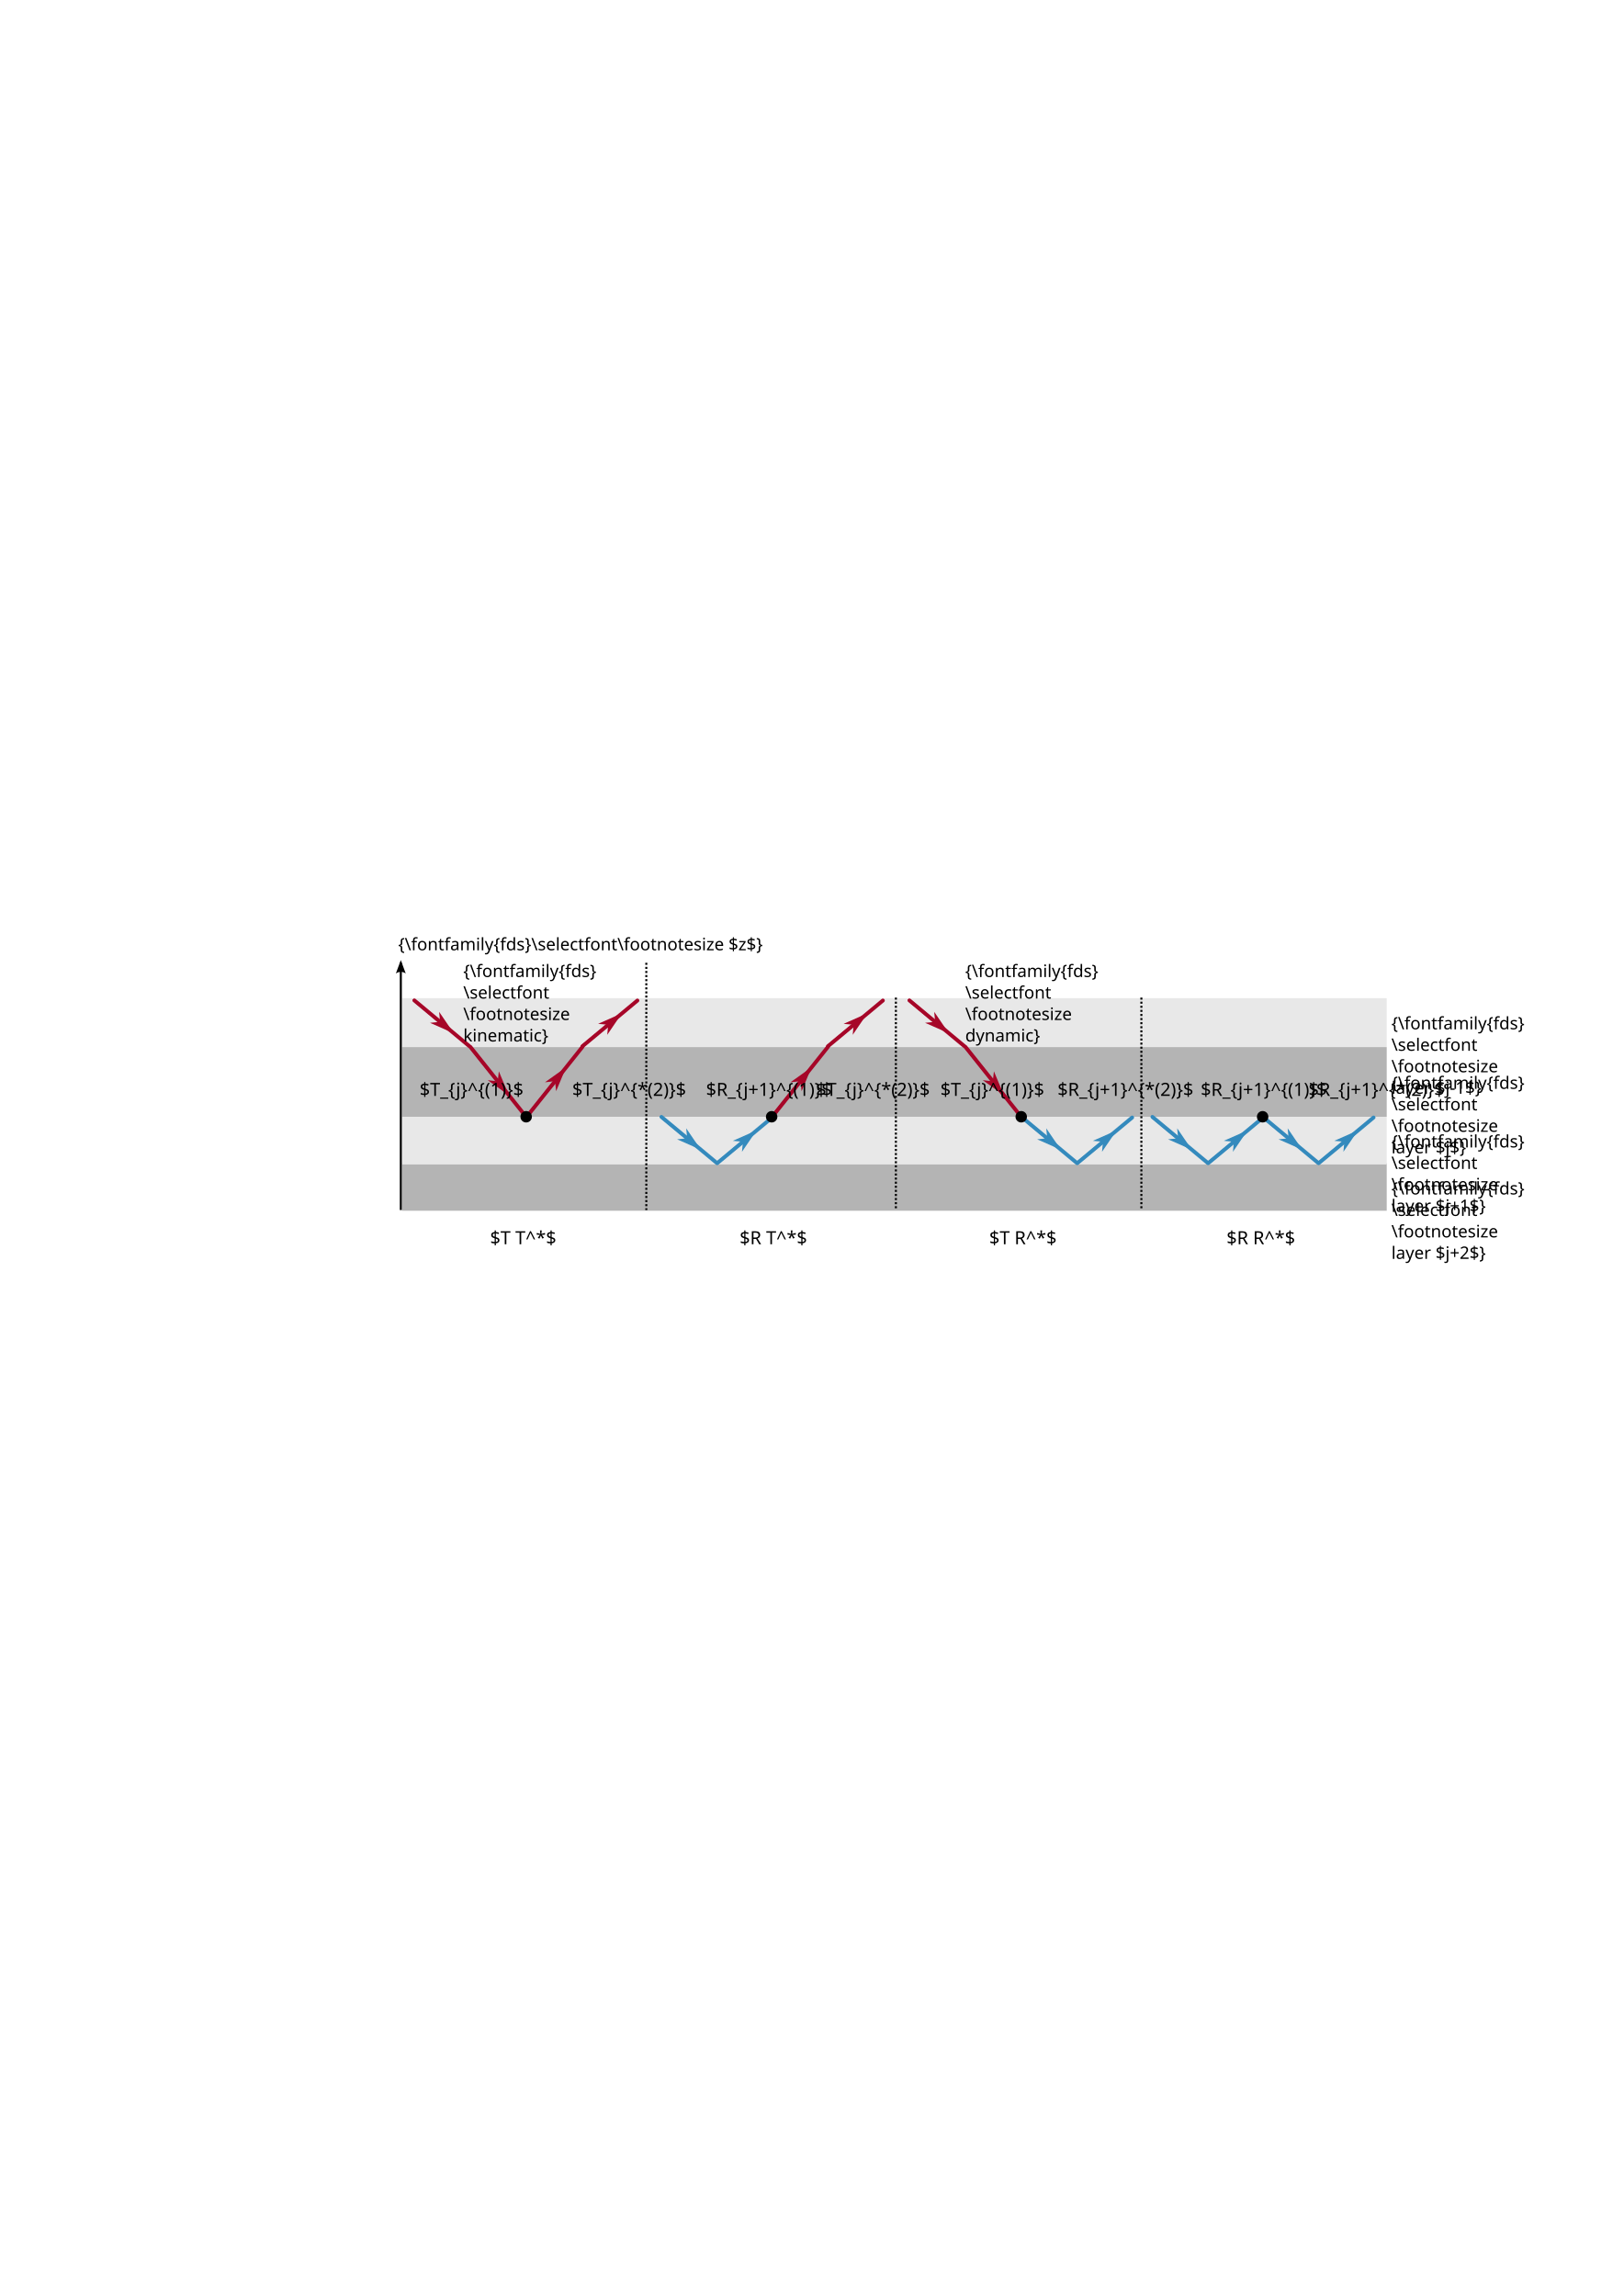
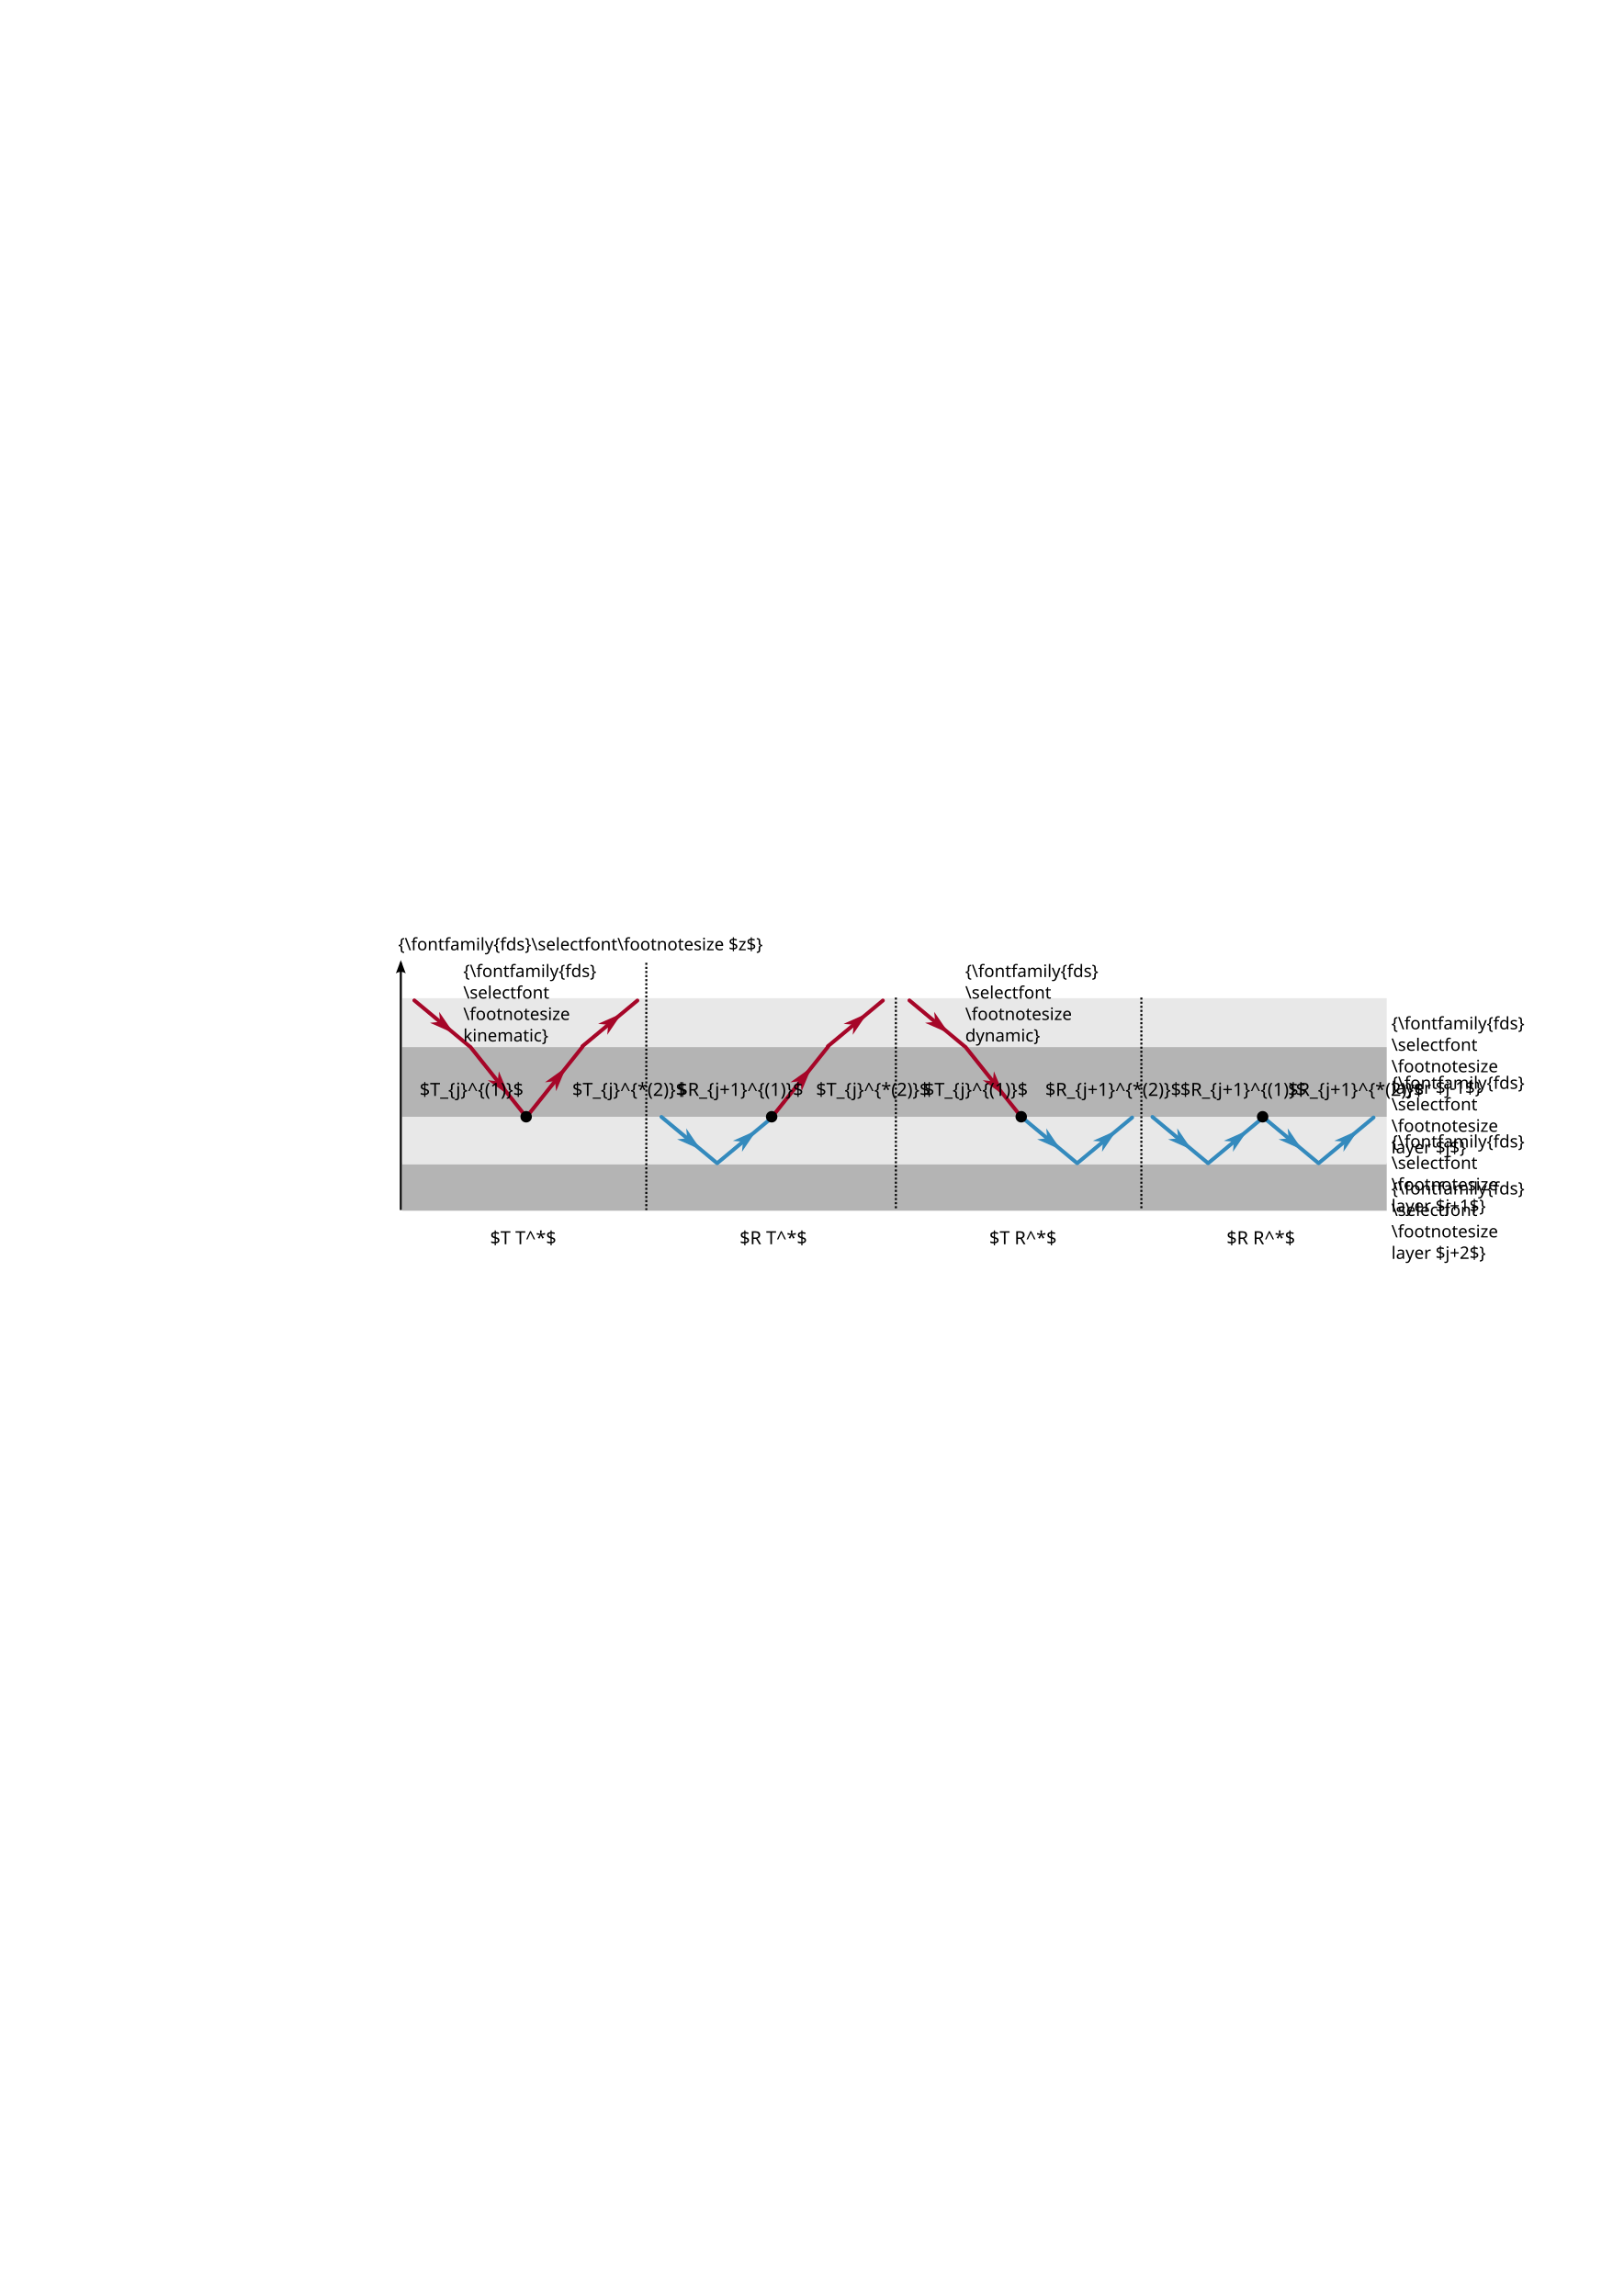
<svg xmlns="http://www.w3.org/2000/svg" width="210mm" height="297mm" id="svg4737" version="1.1">
  <defs id="defs4739">
    <marker orient="auto" refY="0.0" refX="0.0" id="Arrow2Mstart" style="overflow:visible">
      <path id="path3791" style="fill-rule:evenodd;stroke-width:0.625;stroke-linejoin:round" d="M 8.719,4.034 L -2.207,0.016 L 8.719,-4.002 C 6.973,-1.63 6.983,1.616 8.719,4.034 z " transform="scale(0.6) translate(0,0)" />
    </marker>
    <marker orient="auto" refY="0.0" refX="0.0" id="Arrow1Mend" style="overflow:visible;">
      <path id="path3776" d="M 0.0,0.0 L 5.0,-5.0 L -12.5,0.0 L 5.0,5.0 L 0.0,0.0 z " style="fill-rule:evenodd;stroke:#000000;stroke-width:1.0pt;" transform="scale(0.4) rotate(180) translate(10,0)" />
    </marker>
    <marker orient="auto" refY="0.0" refX="0.0" id="Arrow2Send" style="overflow:visible;">
      <path id="path3800" style="fill-rule:evenodd;stroke-width:0.625;stroke-linejoin:round;" d="M 8.719,4.034 L -2.207,0.016 L 8.719,-4.002 C 6.973,-1.63 6.983,1.616 8.719,4.034 z " transform="scale(0.3) rotate(180) translate(-2.3,0)" />
    </marker>
    <linearGradient id="linearGradient5473">
      <stop style="stop-color:#b4b4b4;stop-opacity:1;" offset="0" id="stop5475" />
      <stop style="stop-color:#646464;stop-opacity:0;" offset="1" id="stop5477" />
    </linearGradient>
    <linearGradient id="linearGradient5465">
      <stop style="stop-color:#646464;stop-opacity:1;" offset="0" id="stop5467" />
      <stop style="stop-color:#646464;stop-opacity:0;" offset="1" id="stop5469" />
    </linearGradient>
    <marker orient="auto" refY="0.0" refX="0.0" id="StopM" style="overflow:visible">
      <path id="path4431" d="M 0.0,5.65 L 0.0,-5.65" style="fill:none;fill-opacity:0.75;fill-rule:evenodd;stroke:#000000;stroke-width:1.0pt" transform="scale(0.4)" />
    </marker>
    <marker orient="auto" refY="0.0" refX="0.0" id="StopS" style="overflow:visible">
      <path id="path4434" d="M 0.0,5.65 L 0.0,-5.65" style="fill:none;fill-opacity:0.75;fill-rule:evenodd;stroke:#000000;stroke-width:1.0pt" transform="scale(0.2)" />
    </marker>
    <marker style="overflow:visible;" id="Arrow2Mend" refX="0.0" refY="0.0" orient="auto">
      <path transform="scale(0.6) rotate(180) translate(0,0)" d="M 8.719,4.034 L -2.207,0.016 L 8.719,-4.002 C 6.973,-1.63 6.983,1.616 8.719,4.034 z " style="fill-rule:evenodd;stroke-width:0.625;stroke-linejoin:round;" id="path5670" />
    </marker>
    <marker orient="auto" refY="0.0" refX="0.0" id="TriangleOutL" style="overflow:visible">
      <path id="path5785" d="M 5.77,0.0 L -2.88,5.0 L -2.88,-5.0 L 5.77,0.0 z " style="fill-rule:evenodd;stroke:#000000;stroke-width:1.0pt" transform="scale(0.8)" />
    </marker>
    <marker orient="auto" refY="0.0" refX="0.0" id="Arrow2Lend" style="overflow:visible;">
      <path id="path5664" style="fill-rule:evenodd;stroke-width:0.625;stroke-linejoin:round;" d="M 8.719,4.034 L -2.207,0.016 L 8.719,-4.002 C 6.973,-1.63 6.983,1.616 8.719,4.034 z " transform="scale(1.1) rotate(180) translate(1,0)" />
    </marker>
    <marker orient="auto" refY="0.0" refX="0.0" id="Arrow1Mstart" style="overflow:visible">
      <path id="path5649" d="M 0.0,0.0 L 5.0,-5.0 L -12.5,0.0 L 5.0,5.0 L 0.0,0.0 z " style="fill-rule:evenodd;stroke:#000000;stroke-width:1.0pt" transform="scale(0.4) translate(10,0)" />
    </marker>
    <marker style="overflow:visible" id="Arrow1SstartZ" refX="0" refY="0" orient="auto">
      <path transform="matrix(0.2,0,0,0.2,1.2,0)" style="fill:#a60628;fill-rule:evenodd;stroke:#a60628;stroke-width:1pt" d="M 0,0 5,-5 -12.5,0 5,5 0,0 z" id="path5296" />
    </marker>
    <marker style="overflow:visible" id="Arrow1SstartZM" refX="0" refY="0" orient="auto">
      <path transform="matrix(0.2,0,0,0.2,1.2,0)" style="stroke-width:1pt;stroke:#348abd;fill-rule:evenodd;fill:#348abd" d="M 0,0 5,-5 -12.5,0 5,5 0,0 z" id="path5308" />
    </marker>
    <marker style="overflow:visible" id="Arrow1SstartZW" refX="0" refY="0" orient="auto">
      <path transform="matrix(0.2,0,0,0.2,1.2,0)" style="stroke-width:1pt;stroke:#348abd;fill-rule:evenodd;fill:#348abd" d="M 0,0 5,-5 -12.5,0 5,5 0,0 z" id="path5448" />
    </marker>
    <marker style="overflow:visible" id="Arrow1SstartZMV" refX="0" refY="0" orient="auto">
      <path transform="matrix(0.2,0,0,0.2,1.2,0)" style="stroke:#a60628;stroke-width:1pt;fill:#a60628;fill-rule:evenodd" d="M 0,0 5,-5 -12.5,0 5,5 0,0 z" id="path5554" />
    </marker>
    <marker style="overflow:visible" id="Arrow1SstartZp" refX="0" refY="0" orient="auto">
      <path transform="matrix(0.2,0,0,0.2,1.2,0)" style="stroke-width:1pt;stroke:#348abd;fill-rule:evenodd;fill:#348abd" d="M 0,0 5,-5 -12.5,0 5,5 0,0 z" id="path5557" />
    </marker>
    <marker style="overflow:visible" id="Arrow1SstartZMt" refX="0" refY="0" orient="auto">
      <path transform="matrix(0.2,0,0,0.2,1.2,0)" style="stroke:#a60628;stroke-width:1pt;fill:#a60628;fill-rule:evenodd" d="M 0,0 5,-5 -12.5,0 5,5 0,0 z" id="path5560" />
    </marker>
    <marker style="overflow:visible" id="Arrow1SstartZq" refX="0" refY="0" orient="auto">
      <path transform="matrix(0.2,0,0,0.2,1.2,0)" style="stroke-width:1pt;stroke:#348abd;fill-rule:evenodd;fill:#348abd" d="M 0,0 5,-5 -12.5,0 5,5 0,0 z" id="path5563" />
    </marker>
    <marker orient="auto" refY="0.0" refX="0.0" id="Arrow1Mstartj" style="overflow:visible">
      <path id="path9540" d="M 0.0,0.0 L 5.0,-5.0 L -12.5,0.0 L 5.0,5.0 L 0.0,0.0 z " style="stroke:#a60628;stroke-width:1.0pt;fill:#a60628;fill-rule:evenodd" transform="scale(0.4) translate(10,0)" />
    </marker>
    <marker orient="auto" refY="0.0" refX="0.0" id="Arrow1MstartS" style="overflow:visible">
      <path id="path10669" d="M 0.0,0.0 L 5.0,-5.0 L -12.5,0.0 L 5.0,5.0 L 0.0,0.0 z " style="stroke:#a60628;stroke-width:1.0pt;fill:#a60628;fill-rule:evenodd" transform="scale(0.4) translate(10,0)" />
    </marker>
    <marker orient="auto" refY="0.0" refX="0.0" id="Arrow1MstartSQ" style="overflow:visible">
      <path id="path10838" d="M 0.0,0.0 L 5.0,-5.0 L -12.5,0.0 L 5.0,5.0 L 0.0,0.0 z " style="fill-rule:evenodd;stroke:#348abd;stroke-width:1.0pt;fill:#348abd" transform="scale(0.4) translate(10,0)" />
    </marker>
    <marker orient="auto" refY="0.0" refX="0.0" id="Arrow1MstartSw" style="overflow:visible">
      <path id="path10977" d="M 0.0,0.0 L 5.0,-5.0 L -12.5,0.0 L 5.0,5.0 L 0.0,0.0 z " style="fill-rule:evenodd;stroke:#348abd;stroke-width:1.0pt;fill:#348abd" transform="scale(0.4) translate(10,0)" />
    </marker>
    <marker orient="auto" refY="0.0" refX="0.0" id="Arrow1MstartSQw" style="overflow:visible">
      <path id="path11154" d="M 0.0,0.0 L 5.0,-5.0 L -12.5,0.0 L 5.0,5.0 L 0.0,0.0 z " style="stroke:#a60628;stroke-width:1.0pt;fill:#a60628;fill-rule:evenodd" transform="scale(0.4) translate(10,0)" />
    </marker>
    <marker orient="auto" refY="0.0" refX="0.0" id="Arrow1MstartSwe" style="overflow:visible">
      <path id="path11157" d="M 0.0,0.0 L 5.0,-5.0 L -12.5,0.0 L 5.0,5.0 L 0.0,0.0 z " style="stroke:#a60628;stroke-width:1.0pt;fill:#a60628;fill-rule:evenodd" transform="scale(0.4) translate(10,0)" />
    </marker>
    <marker orient="auto" refY="0.0" refX="0.0" id="Arrow1MstartS2" style="overflow:visible">
      <path id="path11319" d="M 0.0,0.0 L 5.0,-5.0 L -12.5,0.0 L 5.0,5.0 L 0.0,0.0 z " style="fill-rule:evenodd;stroke:#348abd;stroke-width:1.0pt;fill:#348abd" transform="scale(0.4) translate(10,0)" />
    </marker>
    <marker orient="auto" refY="0.0" refX="0.0" id="Arrow1MstartSU" style="overflow:visible">
      <path id="path11322" d="M 0.0,0.0 L 5.0,-5.0 L -12.5,0.0 L 5.0,5.0 L 0.0,0.0 z " style="fill-rule:evenodd;stroke:#348abd;stroke-width:1.0pt;fill:#348abd" transform="scale(0.4) translate(10,0)" />
    </marker>
    <marker orient="auto" refY="0" refX="0" id="Arrow1MstartSwe-5" style="overflow:visible">
      <path id="path11157-5" d="M 0,0 5,-5 -12.5,0 5,5 0,0 z" style="fill:#a60628;fill-rule:evenodd;stroke:#a60628;stroke-width:1pt" transform="matrix(0.4,0,0,0.4,4,0)" />
    </marker>
  </defs>
  <g id="layer1">
    <rect style="fill:#b4b4b4;fill-opacity:1;fill-rule:evenodd;stroke:none" id="rect5267" width="481.317" height="23.238" x="196.545" y="568.693" />
    <rect style="fill:#e8e8e8;fill-opacity:1;fill-rule:evenodd;stroke:none" id="rect4146" width="481.317" height="23.305" x="196.545" y="546.007" />
    <rect y="488.007" x="196.545" height="24.012" width="481.317" id="rect9561" style="fill:#e8e8e8;fill-opacity:1;fill-rule:evenodd;stroke:none" />
    <rect y="511.93" x="196.545" height="34.077" width="481.317" id="rect11504" style="fill:#b4b4b4;fill-opacity:1;fill-rule:evenodd;stroke:none" />
    <g transform="matrix(1,0,0,-1,-52,1057.243)" id="g8783">
      <path style="fill:none;stroke:#a60628;stroke-width:1.875;stroke-linecap:round;stroke-linejoin:miter;stroke-miterlimit:4;stroke-opacity:1;stroke-dasharray:none;marker-start:none;marker-mid:none;marker-end:none" d="m 336.704,545.412 -26.783,-33.582" id="path8785" />
      <path id="path8787" d="M 327.048,533.364 309.688,511.597" style="fill:none;stroke:#a60628;stroke-width:1.375;stroke-linecap:round;stroke-linejoin:miter;stroke-miterlimit:4;stroke-opacity:1;stroke-dasharray:none;marker-start:url(#Arrow1MstartS);marker-mid:none;marker-end:none" />
    </g>
    <text id="text5338" y="608.325" x="239.556" style="font-size:8.899px;font-style:normal;font-weight:normal;line-height:125%;letter-spacing:0px;word-spacing:0px;fill:#000000;fill-opacity:1;stroke:none;font-family:Sans" xml:space="preserve">
      <tspan y="608.325" x="239.556" id="tspan5340">$T T^*$</tspan>
    </text>
    <g id="g7613" transform="translate(-80,0)">
      <path style="fill:none;stroke:#a60628;stroke-width:1.875;stroke-linecap:round;stroke-linejoin:miter;stroke-miterlimit:4;stroke-opacity:1;stroke-dasharray:none;marker-start:none;marker-mid:none;marker-end:none" d="m 336.704,545.412 -26.783,-33.582" id="path5429" />
      <path id="path8907" d="M 327.048,533.364 309.688,511.597" style="fill:none;stroke:#a60628;stroke-width:1.375;stroke-linecap:round;stroke-linejoin:miter;stroke-miterlimit:4;stroke-opacity:1;stroke-dasharray:none;marker-start:url(#Arrow1MstartS);marker-mid:none;marker-end:none" />
    </g>
    <path id="path6700" d="m 195.929,470.708 0,120.881" style="fill:none;stroke:#000000;stroke-width:1;stroke-linecap:butt;stroke-linejoin:miter;stroke-miterlimit:4;stroke-opacity:1;stroke-dasharray:none;marker-start:url(#Arrow2Mstart);marker-end:none" />
    <g id="g7632" transform="translate(16,0)">
      <g transform="translate(297.75,6.5)" id="g7549">
        <path style="fill:none;stroke:#348abd;stroke-width:1.875;stroke-linecap:round;stroke-linejoin:miter;stroke-miterlimit:4;stroke-opacity:1;stroke-dasharray:none;marker-start:none;marker-mid:none;marker-end:none" d="m 357.672,539.857 -26.783,22.291" id="path7551" />
        <path id="path7553" d="m 348.015,547.855 -17.36,14.448" style="fill:none;stroke:#348abd;stroke-width:1.375;stroke-linecap:round;stroke-linejoin:miter;stroke-miterlimit:4;stroke-opacity:1;stroke-dasharray:none;marker-start:url(#Arrow1MstartSw);marker-mid:none;marker-end:none" />
      </g>
      <g transform="matrix(1,0,0,-1,270.5,1108.256)" id="g7555">
        <path id="path7557" d="m 357.672,539.857 -26.783,22.291" style="fill:none;stroke:#348abd;stroke-width:1.875;stroke-linecap:round;stroke-linejoin:miter;stroke-miterlimit:4;stroke-opacity:1;stroke-dasharray:none;marker-start:none;marker-mid:none;marker-end:none" />
        <path style="fill:none;stroke:#348abd;stroke-width:1.375;stroke-linecap:round;stroke-linejoin:miter;stroke-miterlimit:4;stroke-opacity:1;stroke-dasharray:none;marker-start:url(#Arrow1MstartSw);marker-mid:none;marker-end:none" d="m 348.015,547.855 -17.36,14.448" id="path7559" />
      </g>
      <g transform="translate(243.75,6.5)" id="g7499">
        <path style="fill:none;stroke:#348abd;stroke-width:1.875;stroke-linecap:round;stroke-linejoin:miter;stroke-miterlimit:4;stroke-opacity:1;stroke-dasharray:none;marker-start:none;marker-mid:none;marker-end:none" d="m 357.672,539.857 -26.783,22.291" id="path7495" />
        <path id="path7497" d="m 348.015,547.855 -17.36,14.448" style="fill:none;stroke:#348abd;stroke-width:1.375;stroke-linecap:round;stroke-linejoin:miter;stroke-miterlimit:4;stroke-opacity:1;stroke-dasharray:none;marker-start:url(#Arrow1MstartSw);marker-mid:none;marker-end:none" />
      </g>
      <g transform="matrix(1,0,0,-1,216.5,1108.256)" id="g7503">
        <path id="path7505" d="m 357.672,539.857 -26.783,22.291" style="fill:none;stroke:#348abd;stroke-width:1.875;stroke-linecap:round;stroke-linejoin:miter;stroke-miterlimit:4;stroke-opacity:1;stroke-dasharray:none;marker-start:none;marker-mid:none;marker-end:none" />
        <path style="fill:none;stroke:#348abd;stroke-width:1.375;stroke-linecap:round;stroke-linejoin:miter;stroke-miterlimit:4;stroke-opacity:1;stroke-dasharray:none;marker-start:url(#Arrow1MstartSw);marker-mid:none;marker-end:none" d="m 348.015,547.855 -17.36,14.448" id="path7507" />
      </g>
      <path transform="translate(248,0.4419417)" d="m 355.498,545.543 c 0,1.269 -1.029,2.298 -2.298,2.298 -1.269,0 -2.298,-1.029 -2.298,-2.298 0,-1.269 1.029,-2.298 2.298,-2.298 1.269,0 2.298,1.029 2.298,2.298 z" id="path7509" style="fill:#000000;fill-opacity:1;stroke:#000000;stroke-opacity:1" />
    </g>
    <path transform="translate(-96,0.4419417)" d="m 355.498,545.543 a 2.298,2.298 0 1 1 -4.596,0 2.298,2.298 0 1 1 4.596,0 z" id="path7523" style="fill:#000000;fill-opacity:1;stroke:#000000;stroke-opacity:1" />
    <g id="g9557" transform="translate(-256,-9.06066)">
      <path id="path11104" d="M 485.391,520.508 458.609,498.217" style="fill:none;stroke:#a60628;stroke-width:1.875;stroke-linecap:round;stroke-linejoin:miter;stroke-miterlimit:4;stroke-opacity:1;stroke-dasharray:none;marker-start:none;marker-mid:none;marker-end:none" />
      <path style="fill:none;stroke:#a60628;stroke-width:1.375;stroke-linecap:round;stroke-linejoin:miter;stroke-miterlimit:4;stroke-opacity:1;stroke-dasharray:none;marker-start:url(#Arrow1MstartSwe);marker-mid:none;marker-end:none" d="M 475.735,512.51 458.375,498.062" id="path11106" />
    </g>
    <g transform="matrix(1,0,0,-1,-173.8232,1009.664)" id="g9569">
      <path style="fill:none;stroke:#a60628;stroke-width:1.875;stroke-linecap:round;stroke-linejoin:miter;stroke-miterlimit:4;stroke-opacity:1;stroke-dasharray:none;marker-start:none;marker-mid:none;marker-end:none" d="M 485.391,520.508 458.609,498.217" id="path9571" />
      <path id="path9573" d="M 475.735,512.51 458.375,498.062" style="fill:none;stroke:#a60628;stroke-width:1.375;stroke-linecap:round;stroke-linejoin:miter;stroke-miterlimit:4;stroke-opacity:1;stroke-dasharray:none;marker-start:url(#Arrow1MstartSwe);marker-mid:none;marker-end:none" />
    </g>
    <g id="g9587" transform="translate(-50,0)">
      <g transform="matrix(1,0,0,-1,118,1057.243)" id="g7617">
        <path style="fill:none;stroke:#a60628;stroke-width:1.875;stroke-linecap:round;stroke-linejoin:miter;stroke-miterlimit:4;stroke-opacity:1;stroke-dasharray:none;marker-start:none;marker-mid:none;marker-end:none" d="m 336.704,545.412 -26.783,-33.582" id="path7619" />
        <path id="path7621" d="M 327.048,533.364 309.688,511.597" style="fill:none;stroke:#a60628;stroke-width:1.375;stroke-linecap:round;stroke-linejoin:miter;stroke-miterlimit:4;stroke-opacity:1;stroke-dasharray:none;marker-start:url(#Arrow1MstartS);marker-mid:none;marker-end:none" />
      </g>
      <g transform="translate(69.75,6.5)" id="g7561">
        <path style="fill:none;stroke:#348abd;stroke-width:1.875;stroke-linecap:round;stroke-linejoin:miter;stroke-miterlimit:4;stroke-opacity:1;stroke-dasharray:none;marker-start:none;marker-mid:none;marker-end:none" d="m 357.672,539.857 -26.783,22.291" id="path7563" />
        <path id="path7565" d="m 348.015,547.855 -17.36,14.448" style="fill:none;stroke:#348abd;stroke-width:1.375;stroke-linecap:round;stroke-linejoin:miter;stroke-miterlimit:4;stroke-opacity:1;stroke-dasharray:none;marker-start:url(#Arrow1MstartSw);marker-mid:none;marker-end:none" />
      </g>
      <path transform="translate(74,0.4419417)" d="m 355.498,545.543 c 0,1.269 -1.029,2.298 -2.298,2.298 -1.269,0 -2.298,-1.029 -2.298,-2.298 0,-1.269 1.029,-2.298 2.298,-2.298 1.269,0 2.298,1.029 2.298,2.298 z" id="path7537" style="fill:#000000;fill-opacity:1;stroke:#000000;stroke-opacity:1" />
      <g transform="matrix(1,0,0,-1,42.5,1108.256)" id="g7567">
        <path id="path7569" d="m 357.672,539.857 -26.783,22.291" style="fill:none;stroke:#348abd;stroke-width:1.875;stroke-linecap:round;stroke-linejoin:miter;stroke-miterlimit:4;stroke-opacity:1;stroke-dasharray:none;marker-start:none;marker-mid:none;marker-end:none" />
        <path style="fill:none;stroke:#348abd;stroke-width:1.375;stroke-linecap:round;stroke-linejoin:miter;stroke-miterlimit:4;stroke-opacity:1;stroke-dasharray:none;marker-start:url(#Arrow1MstartSw);marker-mid:none;marker-end:none" d="m 348.015,547.855 -17.36,14.448" id="path7571" />
      </g>
      <g transform="matrix(1,0,0,-1,-3.823223,1009.664)" id="g9575">
        <path style="fill:none;stroke:#a60628;stroke-width:1.875;stroke-linecap:round;stroke-linejoin:miter;stroke-miterlimit:4;stroke-opacity:1;stroke-dasharray:none;marker-start:none;marker-mid:none;marker-end:none" d="M 485.391,520.508 458.609,498.217" id="path9577" />
        <path id="path9579" d="M 475.735,512.51 458.375,498.062" style="fill:none;stroke:#a60628;stroke-width:1.375;stroke-linecap:round;stroke-linejoin:miter;stroke-miterlimit:4;stroke-opacity:1;stroke-dasharray:none;marker-start:url(#Arrow1MstartSwe);marker-mid:none;marker-end:none" />
      </g>
    </g>
    <g id="g9602" transform="translate(-42,0)">
      <g transform="translate(78,0)" id="g7602">
        <g transform="translate(159.75,6.5)" id="g7511">
          <path style="fill:none;stroke:#348abd;stroke-width:1.875;stroke-linecap:round;stroke-linejoin:miter;stroke-miterlimit:4;stroke-opacity:1;stroke-dasharray:none;marker-start:none;marker-mid:none;marker-end:none" d="m 357.672,539.857 -26.783,22.291" id="path7513" />
          <path id="path7515" d="m 348.015,547.855 -17.36,14.448" style="fill:none;stroke:#348abd;stroke-width:1.375;stroke-linecap:round;stroke-linejoin:miter;stroke-miterlimit:4;stroke-opacity:1;stroke-dasharray:none;marker-start:url(#Arrow1MstartSw);marker-mid:none;marker-end:none" />
        </g>
        <g transform="matrix(1,0,0,-1,132.5,1108.256)" id="g7517">
          <path id="path7519" d="m 357.672,539.857 -26.783,22.291" style="fill:none;stroke:#348abd;stroke-width:1.875;stroke-linecap:round;stroke-linejoin:miter;stroke-miterlimit:4;stroke-opacity:1;stroke-dasharray:none;marker-start:none;marker-mid:none;marker-end:none" />
          <path style="fill:none;stroke:#348abd;stroke-width:1.375;stroke-linecap:round;stroke-linejoin:miter;stroke-miterlimit:4;stroke-opacity:1;stroke-dasharray:none;marker-start:url(#Arrow1MstartSw);marker-mid:none;marker-end:none" d="m 348.015,547.855 -17.36,14.448" id="path7521" />
        </g>
        <path id="path7539" d="m 462.704,545.412 -26.783,-33.582" style="fill:none;stroke:#a60628;stroke-width:1.875;stroke-linecap:round;stroke-linejoin:miter;stroke-miterlimit:4;stroke-opacity:1;stroke-dasharray:none;marker-start:none;marker-mid:none;marker-end:none" />
        <path style="fill:none;stroke:#a60628;stroke-width:1.375;stroke-linecap:round;stroke-linejoin:miter;stroke-miterlimit:4;stroke-opacity:1;stroke-dasharray:none;marker-start:url(#Arrow1MstartS);marker-mid:none;marker-end:none" d="M 453.048,533.364 435.688,511.597" id="path7541" />
        <path transform="translate(110,0.4419417)" d="m 355.498,545.543 c 0,1.269 -1.029,2.298 -2.298,2.298 -1.269,0 -2.298,-1.029 -2.298,-2.298 0,-1.269 1.029,-2.298 2.298,-2.298 1.269,0 2.298,1.029 2.298,2.298 z" id="path7547" style="fill:#000000;fill-opacity:1;stroke:#000000;stroke-opacity:1" />
      </g>
      <g id="g9581" transform="translate(28,-9.06066)">
        <path id="path9583" d="M 485.391,520.508 458.609,498.217" style="fill:none;stroke:#a60628;stroke-width:1.875;stroke-linecap:round;stroke-linejoin:miter;stroke-miterlimit:4;stroke-opacity:1;stroke-dasharray:none;marker-start:none;marker-mid:none;marker-end:none" />
        <path style="fill:none;stroke:#a60628;stroke-width:1.375;stroke-linecap:round;stroke-linejoin:miter;stroke-miterlimit:4;stroke-opacity:1;stroke-dasharray:none;marker-start:url(#Arrow1MstartSwe);marker-mid:none;marker-end:none" d="M 475.735,512.51 458.375,498.062" id="path9585" />
      </g>
    </g>
    <text xml:space="preserve" style="font-size:8.899px;font-style:normal;font-weight:normal;line-height:125%;letter-spacing:0px;word-spacing:0px;fill:#000000;fill-opacity:1;stroke:none;font-family:Sans" x="361.556" y="608.325" id="text9617">
      <tspan id="tspan9619" x="361.556" y="608.325">$R T^*$</tspan>
    </text>
    <text id="text9621" y="608.325" x="483.556" style="font-size:8.899px;font-style:normal;font-weight:normal;line-height:125%;letter-spacing:0px;word-spacing:0px;fill:#000000;fill-opacity:1;stroke:none;font-family:Sans" xml:space="preserve">
      <tspan y="608.325" x="483.556" id="tspan9623">$T R^*$</tspan>
    </text>
    <text xml:space="preserve" style="font-size:8.899px;font-style:normal;font-weight:normal;line-height:125%;letter-spacing:0px;word-spacing:0px;fill:#000000;fill-opacity:1;stroke:none;font-family:Sans" x="599.556" y="608.325" id="text9637">
      <tspan id="tspan9639" x="599.556" y="608.325">$R R^*$</tspan>
    </text>
    <path style="fill:none;stroke:#000000;stroke-width:1;stroke-linecap:butt;stroke-linejoin:miter;stroke-miterlimit:4;stroke-opacity:1;stroke-dasharray:1,1;marker-start:none;marker-end:none;stroke-dashoffset:0" d="m 315.929,470.708 0,120.881" id="path9641" />
    <path id="path9873" d="m 437.929,487.721 0,103.868" style="fill:none;stroke:#000000;stroke-width:1;stroke-linecap:butt;stroke-linejoin:miter;stroke-miterlimit:4;stroke-opacity:1;stroke-dasharray:1, 1;stroke-dashoffset:0;marker-start:none;marker-end:none" />
    <path style="fill:none;stroke:#000000;stroke-width:1;stroke-linecap:butt;stroke-linejoin:miter;stroke-miterlimit:4;stroke-opacity:1;stroke-dasharray:1, 1;stroke-dashoffset:0;marker-start:none;marker-end:none" d="m 557.929,487.721 0,103.868" id="path9875" />
    <text id="text5491" y="477.683" x="226.459" style="font-size:8.402px;font-style:normal;font-variant:normal;font-weight:normal;font-stretch:normal;text-align:start;line-height:125%;letter-spacing:0px;word-spacing:0px;writing-mode:lr-tb;text-anchor:start;fill:#000000;fill-opacity:1;stroke:none;font-family:Sans;-inkscape-font-specification:Sans" xml:space="preserve">
      <tspan id="tspan5499" y="477.683" x="226.459">{\fontfamily{fds}</tspan>
      <tspan y="488.185" x="226.459" id="tspan5521">\selectfont</tspan>
      <tspan y="498.687" x="226.459" id="tspan5523">\footnotesize</tspan>
      <tspan y="509.19" x="226.459" id="tspan5525">kinematic}</tspan>
    </text>
    <text xml:space="preserve" style="font-size:8.402px;font-style:normal;font-variant:normal;font-weight:normal;font-stretch:normal;text-align:start;line-height:125%;letter-spacing:0px;word-spacing:0px;writing-mode:lr-tb;text-anchor:start;fill:#000000;fill-opacity:1;stroke:none;font-family:Sans;-inkscape-font-specification:Sans" x="471.825" y="477.683" id="text9907">
      <tspan x="471.825" y="477.683" id="tspan9909">{\fontfamily{fds}</tspan>
      <tspan id="tspan9911" x="471.825" y="488.185">\selectfont</tspan>
      <tspan id="tspan9913" x="471.825" y="498.687">\footnotesize</tspan>
      <tspan id="tspan9915" x="471.825" y="509.19">dynamic}</tspan>
    </text>
    <text xml:space="preserve" style="font-size:8.402px;font-style:normal;font-variant:normal;font-weight:normal;font-stretch:normal;text-align:start;line-height:125%;letter-spacing:0px;word-spacing:0px;writing-mode:lr-tb;text-anchor:start;fill:#000000;fill-opacity:1;stroke:none;font-family:Sans;-inkscape-font-specification:Sans" x="194.639" y="464.591" id="text9917">
      <tspan id="tspan9925" x="194.639" y="464.591">{\fontfamily{fds}\selectfont\footnotesize $z$}</tspan>
    </text>
    <text id="text5219" y="583.967" x="680.147" style="font-size:8.402px;font-style:normal;font-variant:normal;font-weight:normal;font-stretch:normal;text-align:start;line-height:125%;letter-spacing:0px;word-spacing:0px;writing-mode:lr-tb;text-anchor:start;fill:#000000;fill-opacity:1;stroke:none;font-family:Sans;-inkscape-font-specification:Sans" xml:space="preserve">
      <tspan id="tspan5221" y="583.967" x="680.147">{\fontfamily{fds}</tspan>
      <tspan id="tspan5223" y="594.469" x="680.147">\selectfont</tspan>
      <tspan id="tspan5225" y="604.971" x="680.147">\footnotesize</tspan>
      <tspan id="tspan5227" y="615.473" x="680.147">layer $j+2$}</tspan>
    </text>
    <text xml:space="preserve" style="font-size:8.402px;font-style:normal;font-variant:normal;font-weight:normal;font-stretch:normal;text-align:start;line-height:125%;letter-spacing:0px;word-spacing:0px;writing-mode:lr-tb;text-anchor:start;fill:#000000;fill-opacity:1;stroke:none;font-family:Sans;-inkscape-font-specification:Sans" x="680.147" y="503.235" id="text10033">
      <tspan x="680.147" y="503.235" id="tspan10035">{\fontfamily{fds}</tspan>
      <tspan x="680.147" y="513.738" id="tspan10037">\selectfont</tspan>
      <tspan x="680.147" y="524.24" id="tspan10039">\footnotesize</tspan>
      <tspan x="680.147" y="534.742" id="tspan10041">layer $j-1$}</tspan>
    </text>
    <text id="text10043" y="532.348" x="680.147" style="font-size:8.402px;font-style:normal;font-variant:normal;font-weight:normal;font-stretch:normal;text-align:start;line-height:125%;letter-spacing:0px;word-spacing:0px;writing-mode:lr-tb;text-anchor:start;fill:#000000;fill-opacity:1;stroke:none;font-family:Sans;-inkscape-font-specification:Sans" xml:space="preserve">
      <tspan id="tspan10045" y="532.348" x="680.147">{\fontfamily{fds}</tspan>
      <tspan id="tspan10047" y="542.85" x="680.147">\selectfont</tspan>
      <tspan id="tspan10049" y="553.352" x="680.147">\footnotesize</tspan>
      <tspan id="tspan10051" y="563.854" x="680.147">layer $j$}</tspan>
    </text>
    <text xml:space="preserve" style="font-size:8.402px;font-style:normal;font-variant:normal;font-weight:normal;font-stretch:normal;text-align:start;line-height:125%;letter-spacing:0px;word-spacing:0px;writing-mode:lr-tb;text-anchor:start;fill:#000000;fill-opacity:1;stroke:none;font-family:Sans;-inkscape-font-specification:Sans" x="680.147" y="560.986" id="text10053">
      <tspan x="680.147" y="560.986" id="tspan10055">{\fontfamily{fds}</tspan>
      <tspan x="680.147" y="571.488" id="tspan10057">\selectfont</tspan>
      <tspan x="680.147" y="581.99" id="tspan10059">\footnotesize</tspan>
      <tspan x="680.147" y="592.492" id="tspan10061">layer $j+1$}</tspan>
    </text>
    <text xml:space="preserve" style="font-size:8.899px;font-style:normal;font-weight:normal;line-height:125%;letter-spacing:0px;word-spacing:0px;fill:#000000;fill-opacity:1;stroke:none;font-family:Sans" x="205.118" y="535.788" id="text5330">
      <tspan id="tspan5332" x="205.118" y="535.788">$T_{j}^{(1)}$</tspan>
    </text>
    <text id="text10084" y="535.788" x="279.718" style="font-size:8.899px;font-style:normal;font-weight:normal;line-height:125%;letter-spacing:0px;word-spacing:0px;fill:#000000;fill-opacity:1;stroke:none;font-family:Sans" xml:space="preserve">
      <tspan y="535.788" x="279.718" id="tspan10086">$T_{j}^{*(2)}$</tspan>
    </text>
    <text xml:space="preserve" style="font-size:8.899px;font-style:normal;font-weight:normal;line-height:125%;letter-spacing:0px;word-spacing:0px;fill:#000000;fill-opacity:1;stroke:none;font-family:Sans" x="398.866" y="535.788" id="text10088">
      <tspan id="tspan10090" x="398.866" y="535.788">$T_{j}^{*(2)}$</tspan>
    </text>
-     <text id="text10092" y="535.788" x="459.677" style="font-size:8.899px;font-style:normal;font-weight:normal;line-height:125%;letter-spacing:0px;word-spacing:0px;fill:#000000;fill-opacity:1;stroke:none;font-family:Sans" xml:space="preserve">
-       <tspan y="535.788" x="459.677" id="tspan10094">$T_{j}^{(1)}$</tspan>
-     </text>
-     <text xml:space="preserve" style="font-size:8.899px;font-style:normal;font-weight:normal;line-height:125%;letter-spacing:0px;word-spacing:0px;fill:#000000;fill-opacity:1;stroke:none;font-family:Sans" x="345.106" y="535.788" id="text11464">
-       <tspan id="tspan11466" x="345.106" y="535.788">$R_{j+1}^{(1)}$</tspan>
-     </text>
-     <text id="text10117" y="535.788" x="516.933" style="font-size:8.899px;font-style:normal;font-weight:normal;line-height:125%;letter-spacing:0px;word-spacing:0px;fill:#000000;fill-opacity:1;stroke:none;font-family:Sans" xml:space="preserve">
-       <tspan y="535.788" x="516.933" id="tspan10119">$R_{j+1}^{*(2)}$</tspan>
-     </text>
-     <text xml:space="preserve" style="font-size:8.899px;font-style:normal;font-weight:normal;line-height:125%;letter-spacing:0px;word-spacing:0px;fill:#000000;fill-opacity:1;stroke:none;font-family:Sans" x="639.616" y="535.788" id="text10121">
-       <tspan id="tspan10123" x="639.616" y="535.788">$R_{j+1}^{*(2)}$</tspan>
-     </text>
-     <text id="text10125" y="535.788" x="586.937" style="font-size:8.899px;font-style:normal;font-weight:normal;line-height:125%;letter-spacing:0px;word-spacing:0px;fill:#000000;fill-opacity:1;stroke:none;font-family:Sans" xml:space="preserve">
-       <tspan y="535.788" x="586.937" id="tspan10127">$R_{j+1}^{(1)}$</tspan>
+     <text id="text10092" y="535.788" x="451.677" style="font-size:8.899px;font-style:normal;font-weight:normal;line-height:125%;letter-spacing:0px;word-spacing:0px;fill:#000000;fill-opacity:1;stroke:none;font-family:Sans" xml:space="preserve">
+       <tspan y="535.788" x="451.677" id="tspan10094">$T_{j}^{(1)}$</tspan>
+     </text>
+     <text xml:space="preserve" style="font-size:8.899px;font-style:normal;font-weight:normal;line-height:125%;letter-spacing:0px;word-spacing:0px;fill:#000000;fill-opacity:1;stroke:none;font-family:Sans" x="331.106" y="535.788" id="text11464">
+       <tspan id="tspan11466" x="331.106" y="535.788">$R_{j+1}^{(1)}$</tspan>
+     </text>
+     <text id="text10117" y="535.788" x="510.933" style="font-size:8.899px;font-style:normal;font-weight:normal;line-height:125%;letter-spacing:0px;word-spacing:0px;fill:#000000;fill-opacity:1;stroke:none;font-family:Sans" xml:space="preserve">
+       <tspan y="535.788" x="510.933" id="tspan10119">$R_{j+1}^{*(2)}$</tspan>
+     </text>
+     <text xml:space="preserve" style="font-size:8.899px;font-style:normal;font-weight:normal;line-height:125%;letter-spacing:0px;word-spacing:0px;fill:#000000;fill-opacity:1;stroke:none;font-family:Sans" x="629.616" y="535.788" id="text10121">
+       <tspan id="tspan10123" x="629.616" y="535.788">$R_{j+1}^{*(2)}$</tspan>
+     </text>
+     <text id="text10125" y="535.788" x="576.937" style="font-size:8.899px;font-style:normal;font-weight:normal;line-height:125%;letter-spacing:0px;word-spacing:0px;fill:#000000;fill-opacity:1;stroke:none;font-family:Sans" xml:space="preserve">
+       <tspan y="535.788" x="576.937" id="tspan10127">$R_{j+1}^{(1)}$</tspan>
    </text>
  </g>
</svg>
